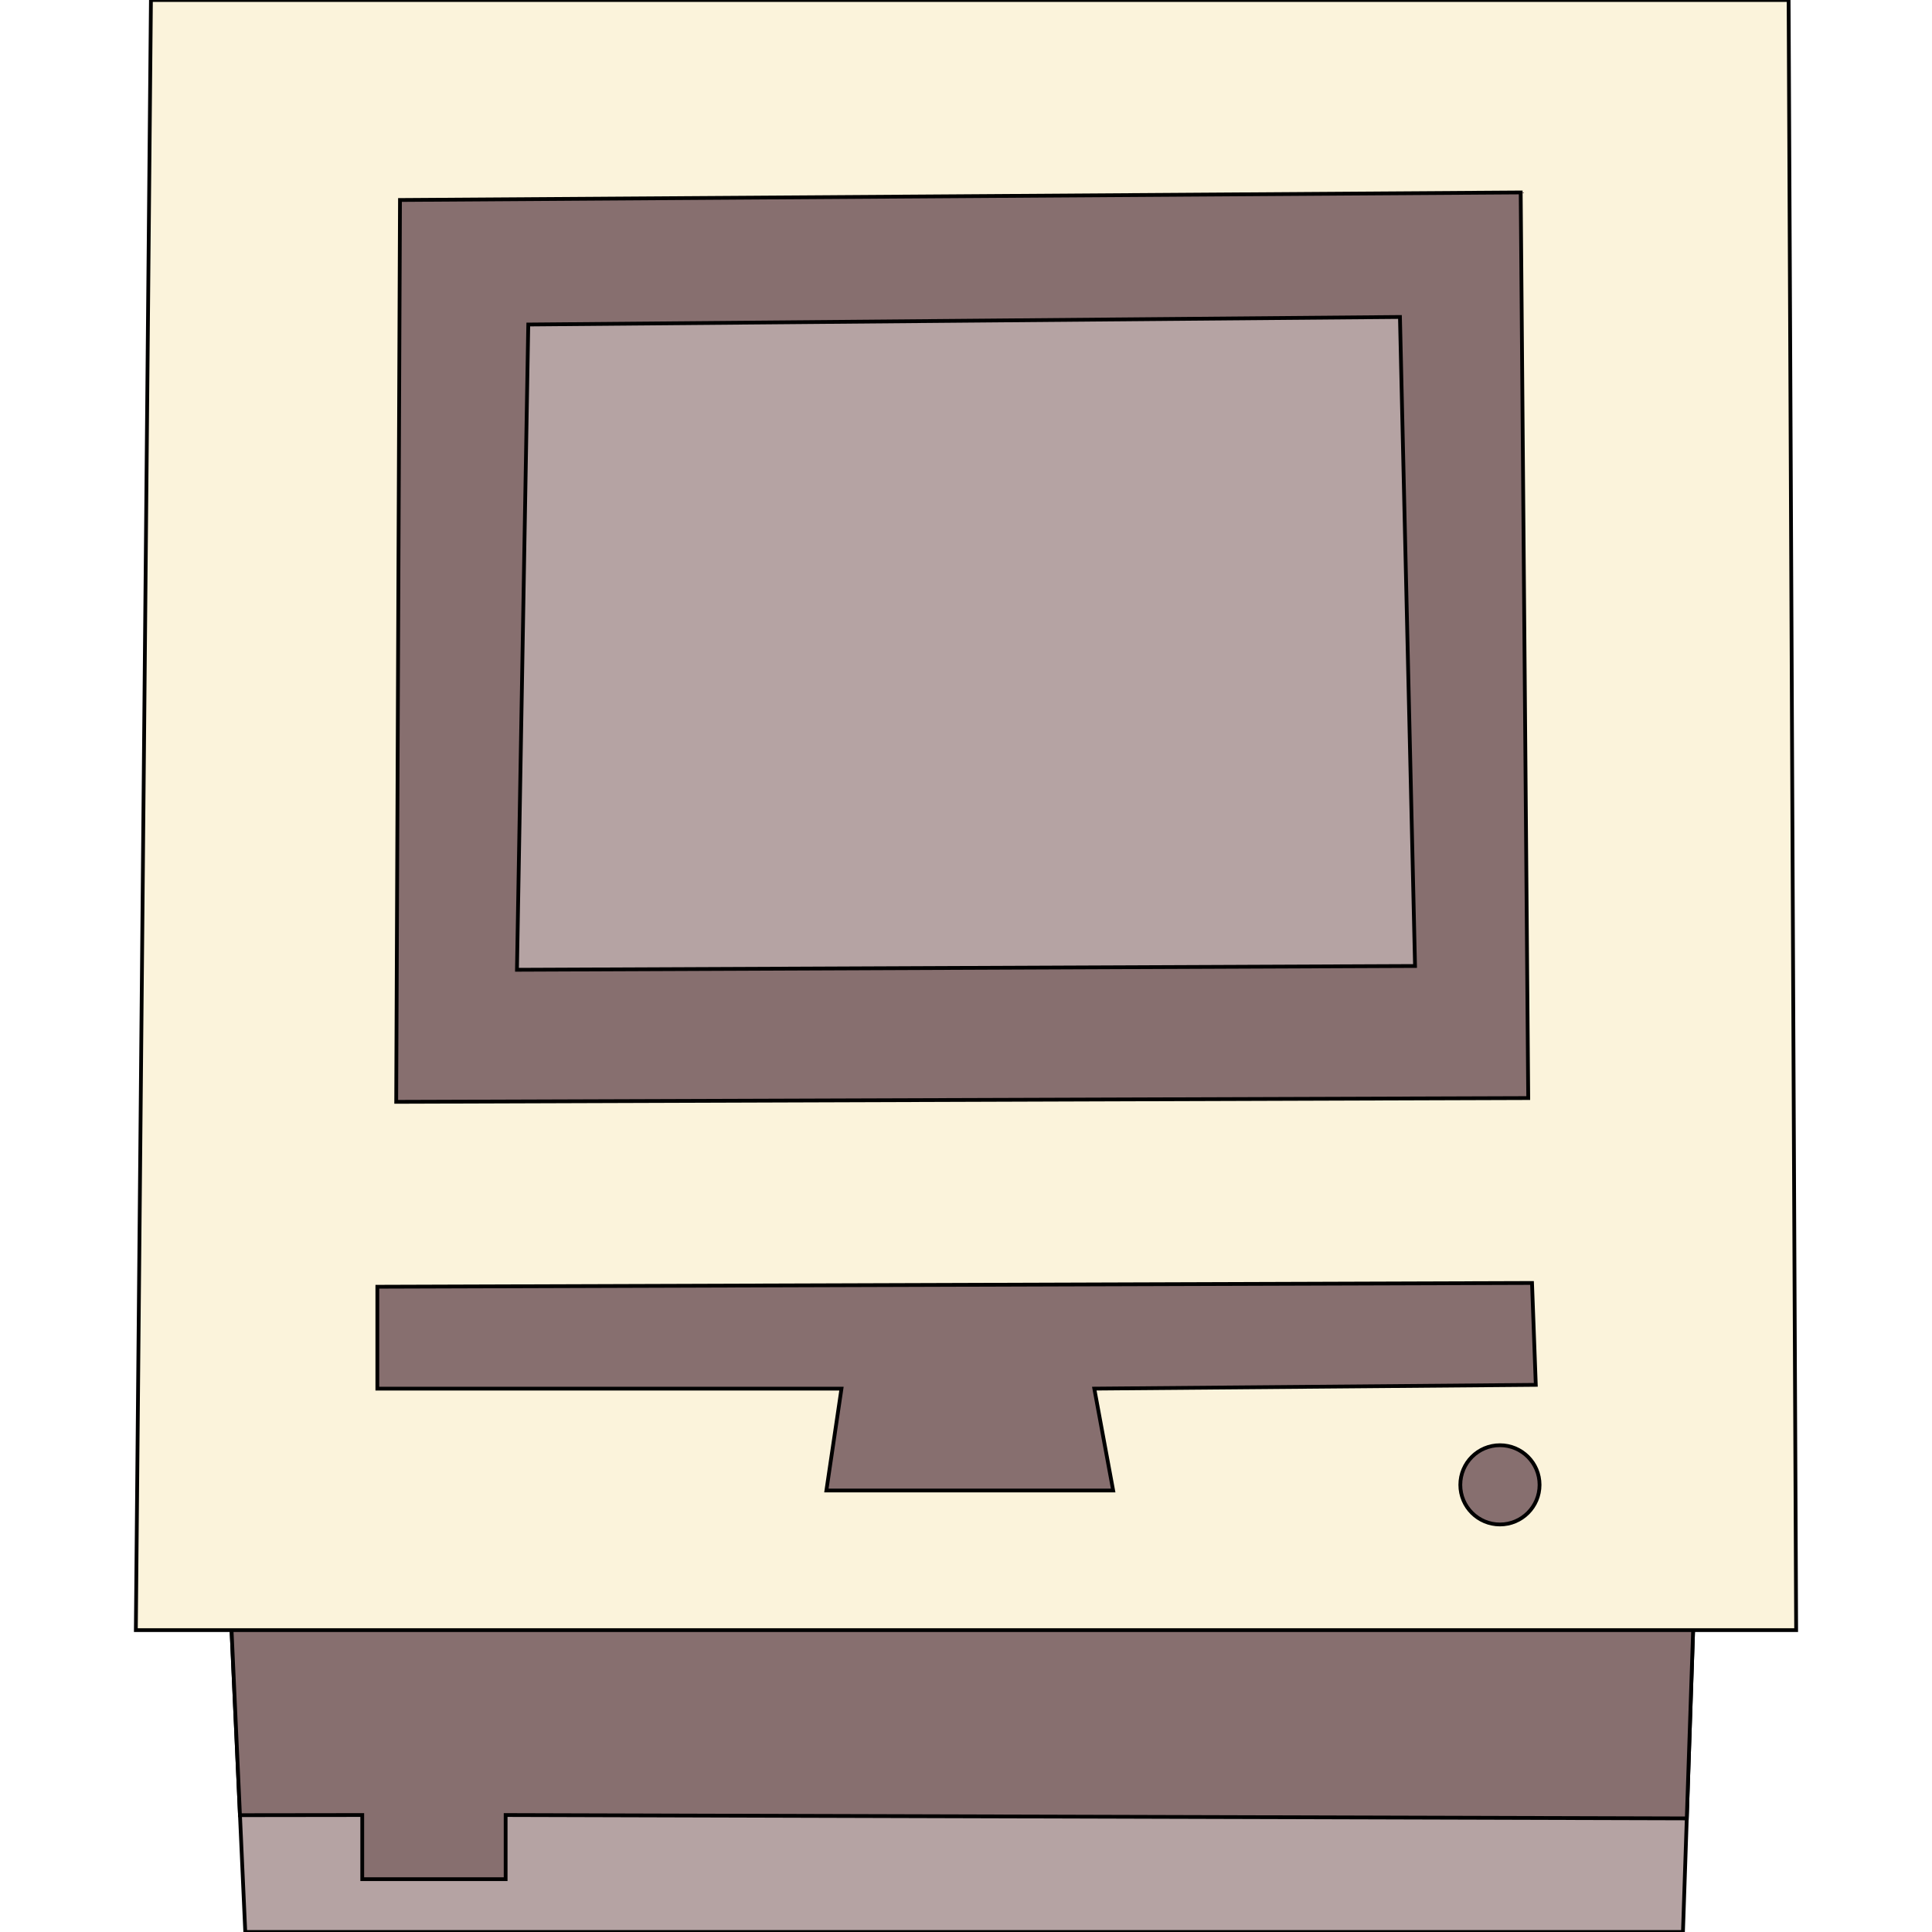
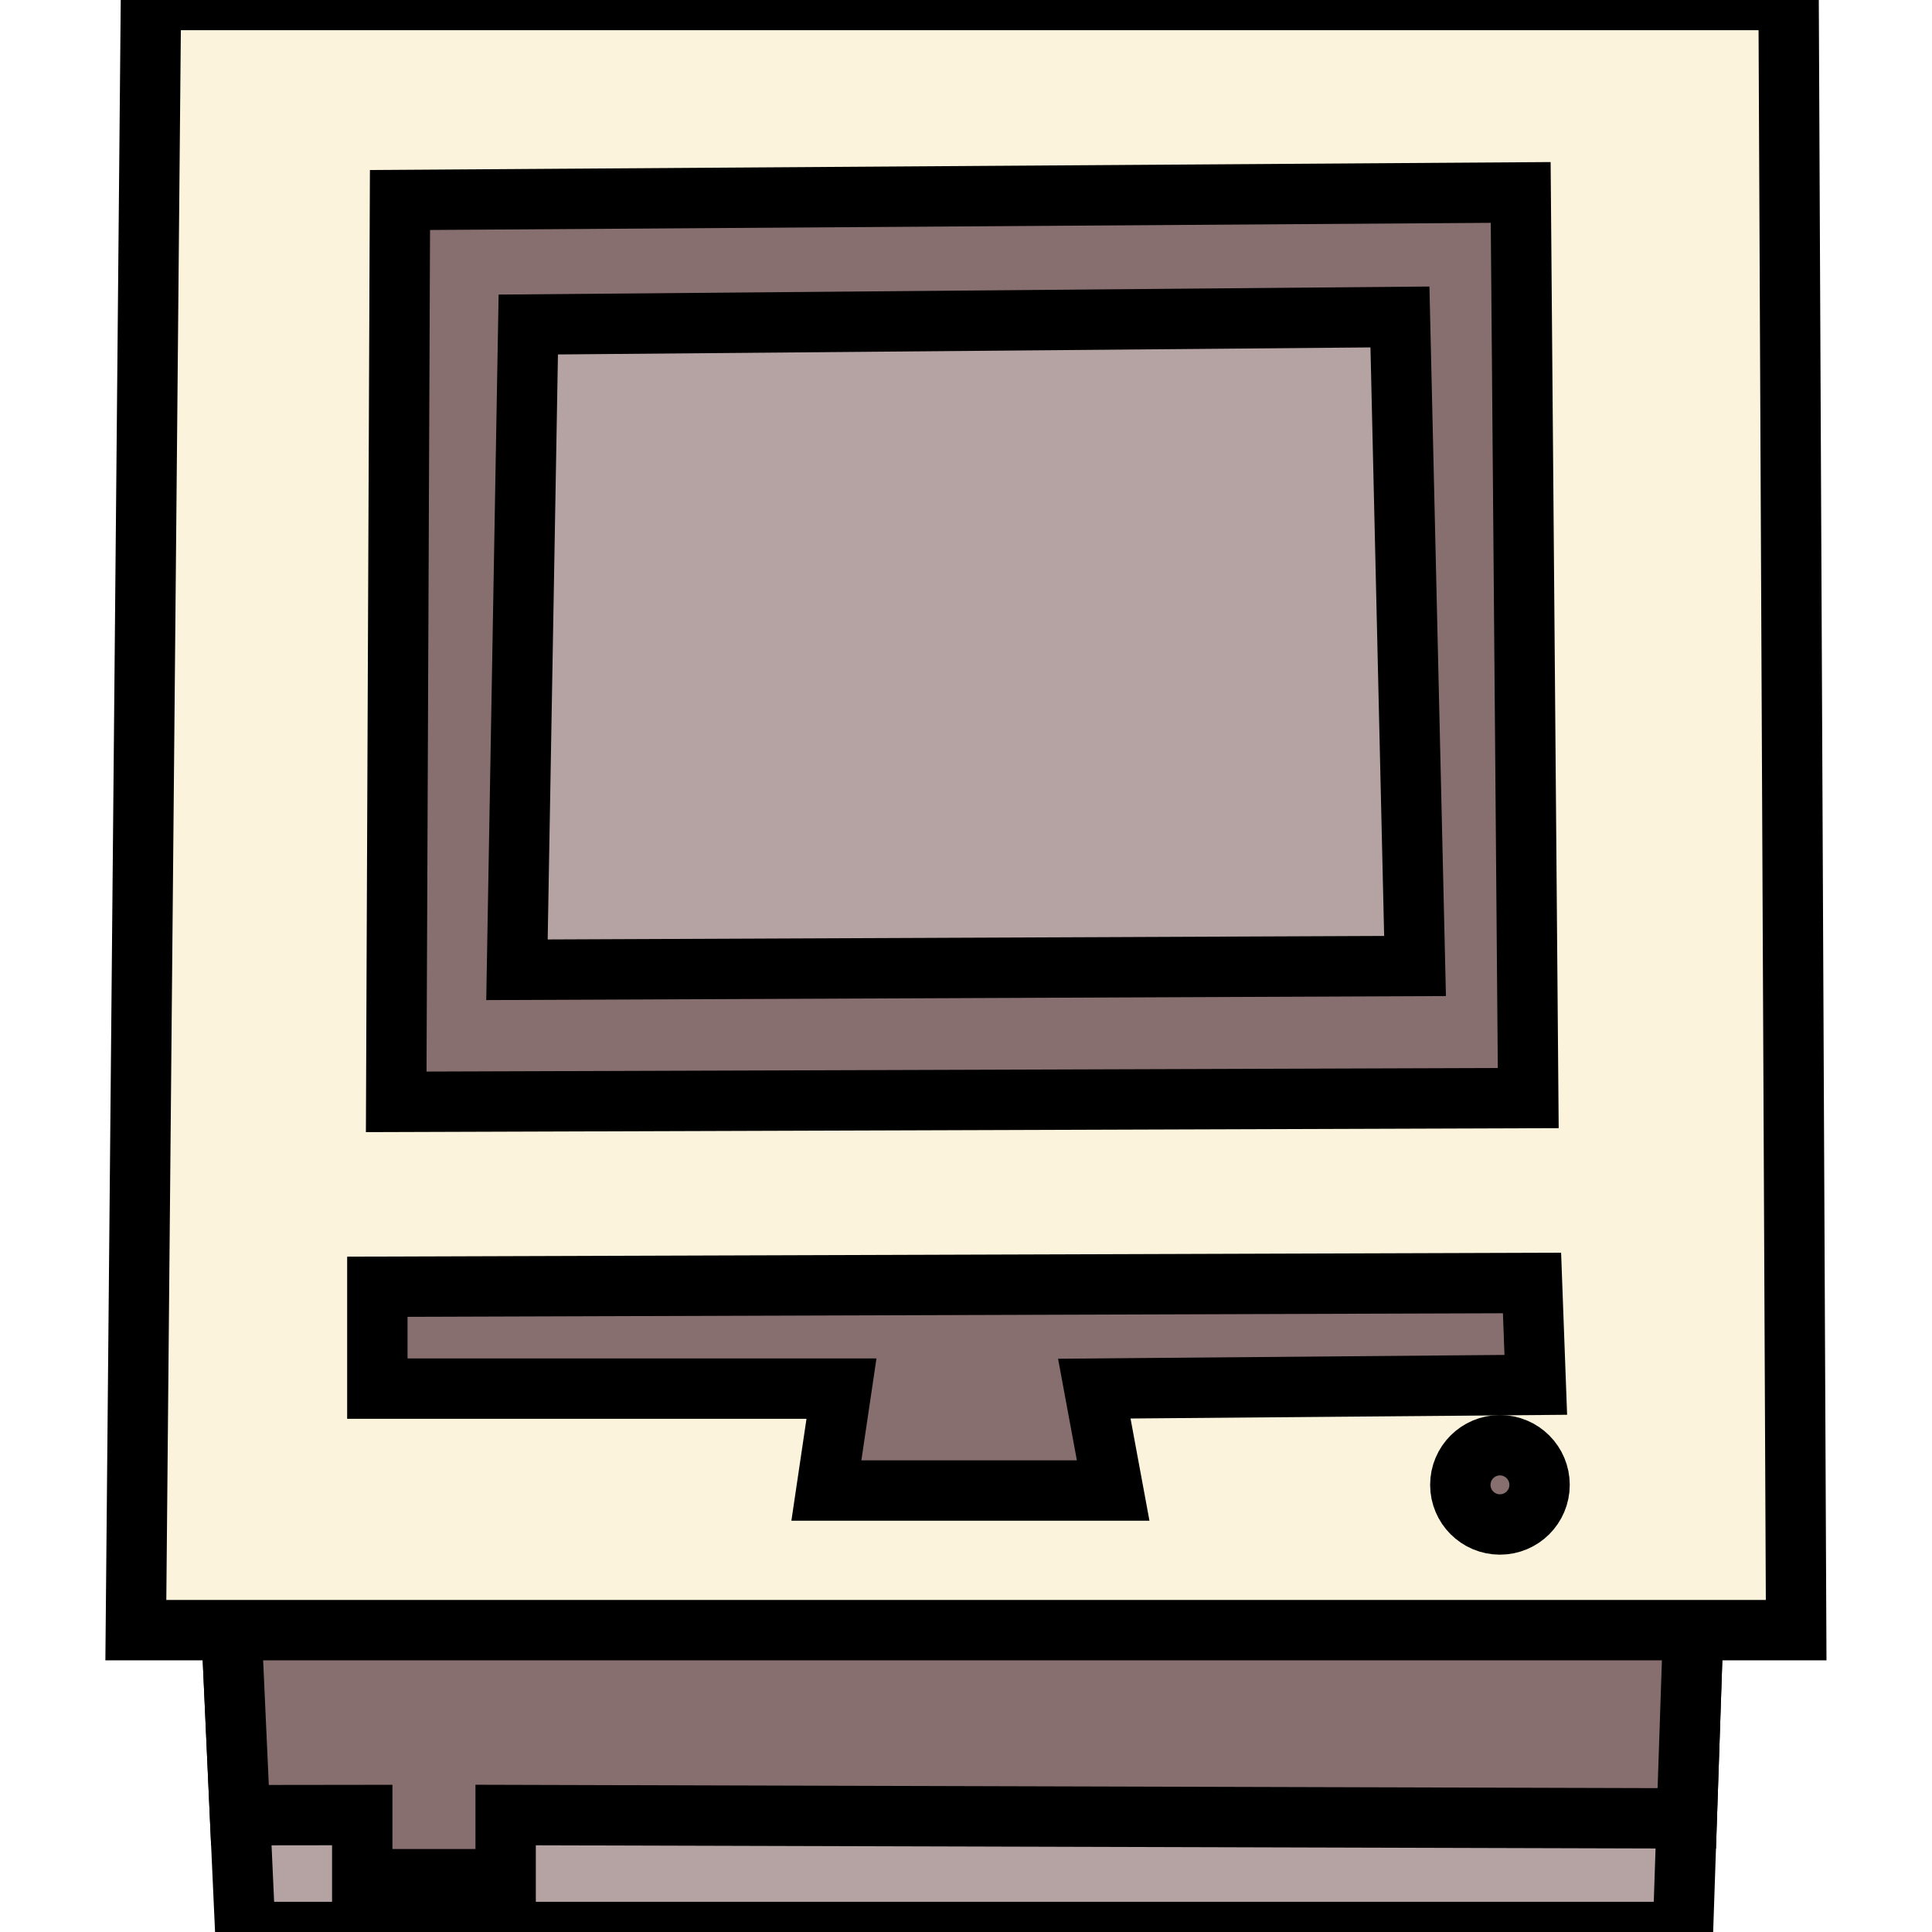
- <svg xmlns="http://www.w3.org/2000/svg" enable-background="new 0 0 512 512" height="512" viewBox="0 0 512 512" width="512" stroke="black" strokeWidth="16">
+ <svg xmlns="http://www.w3.org/2000/svg" enable-background="new 0 0 512 512" height="512" viewBox="0 0 512 512" width="512" stroke="black" stroke-width="16">
  <g>
    <g>
      <path d="m61 424 4 88h381l3-89z" fill="#b5a3a3" />
      <path d="m449 423-388 1 2.593 57.041 32.407-.041v17h38v-17l313.015.895z" fill="#876f6f" />
    </g>
    <g>
      <path d="m36 432h440l-2-432h-434z" fill="#fbf3db" />
      <g>
        <path d="m106 53-1 239 300-1-2-240z" fill="#876f6f" />
        <path d="m140 86-3 171 238-1-4-172z" fill="#b5a3a3" />
      </g>
      <g fill="#876f6f">
        <path d="m100 341v27h123l-4 27h76l-5-27 117-1-1-27z" />
        <circle cx="397.5" cy="393.5" r="10.5" />
      </g>
    </g>
  </g>
</svg>
